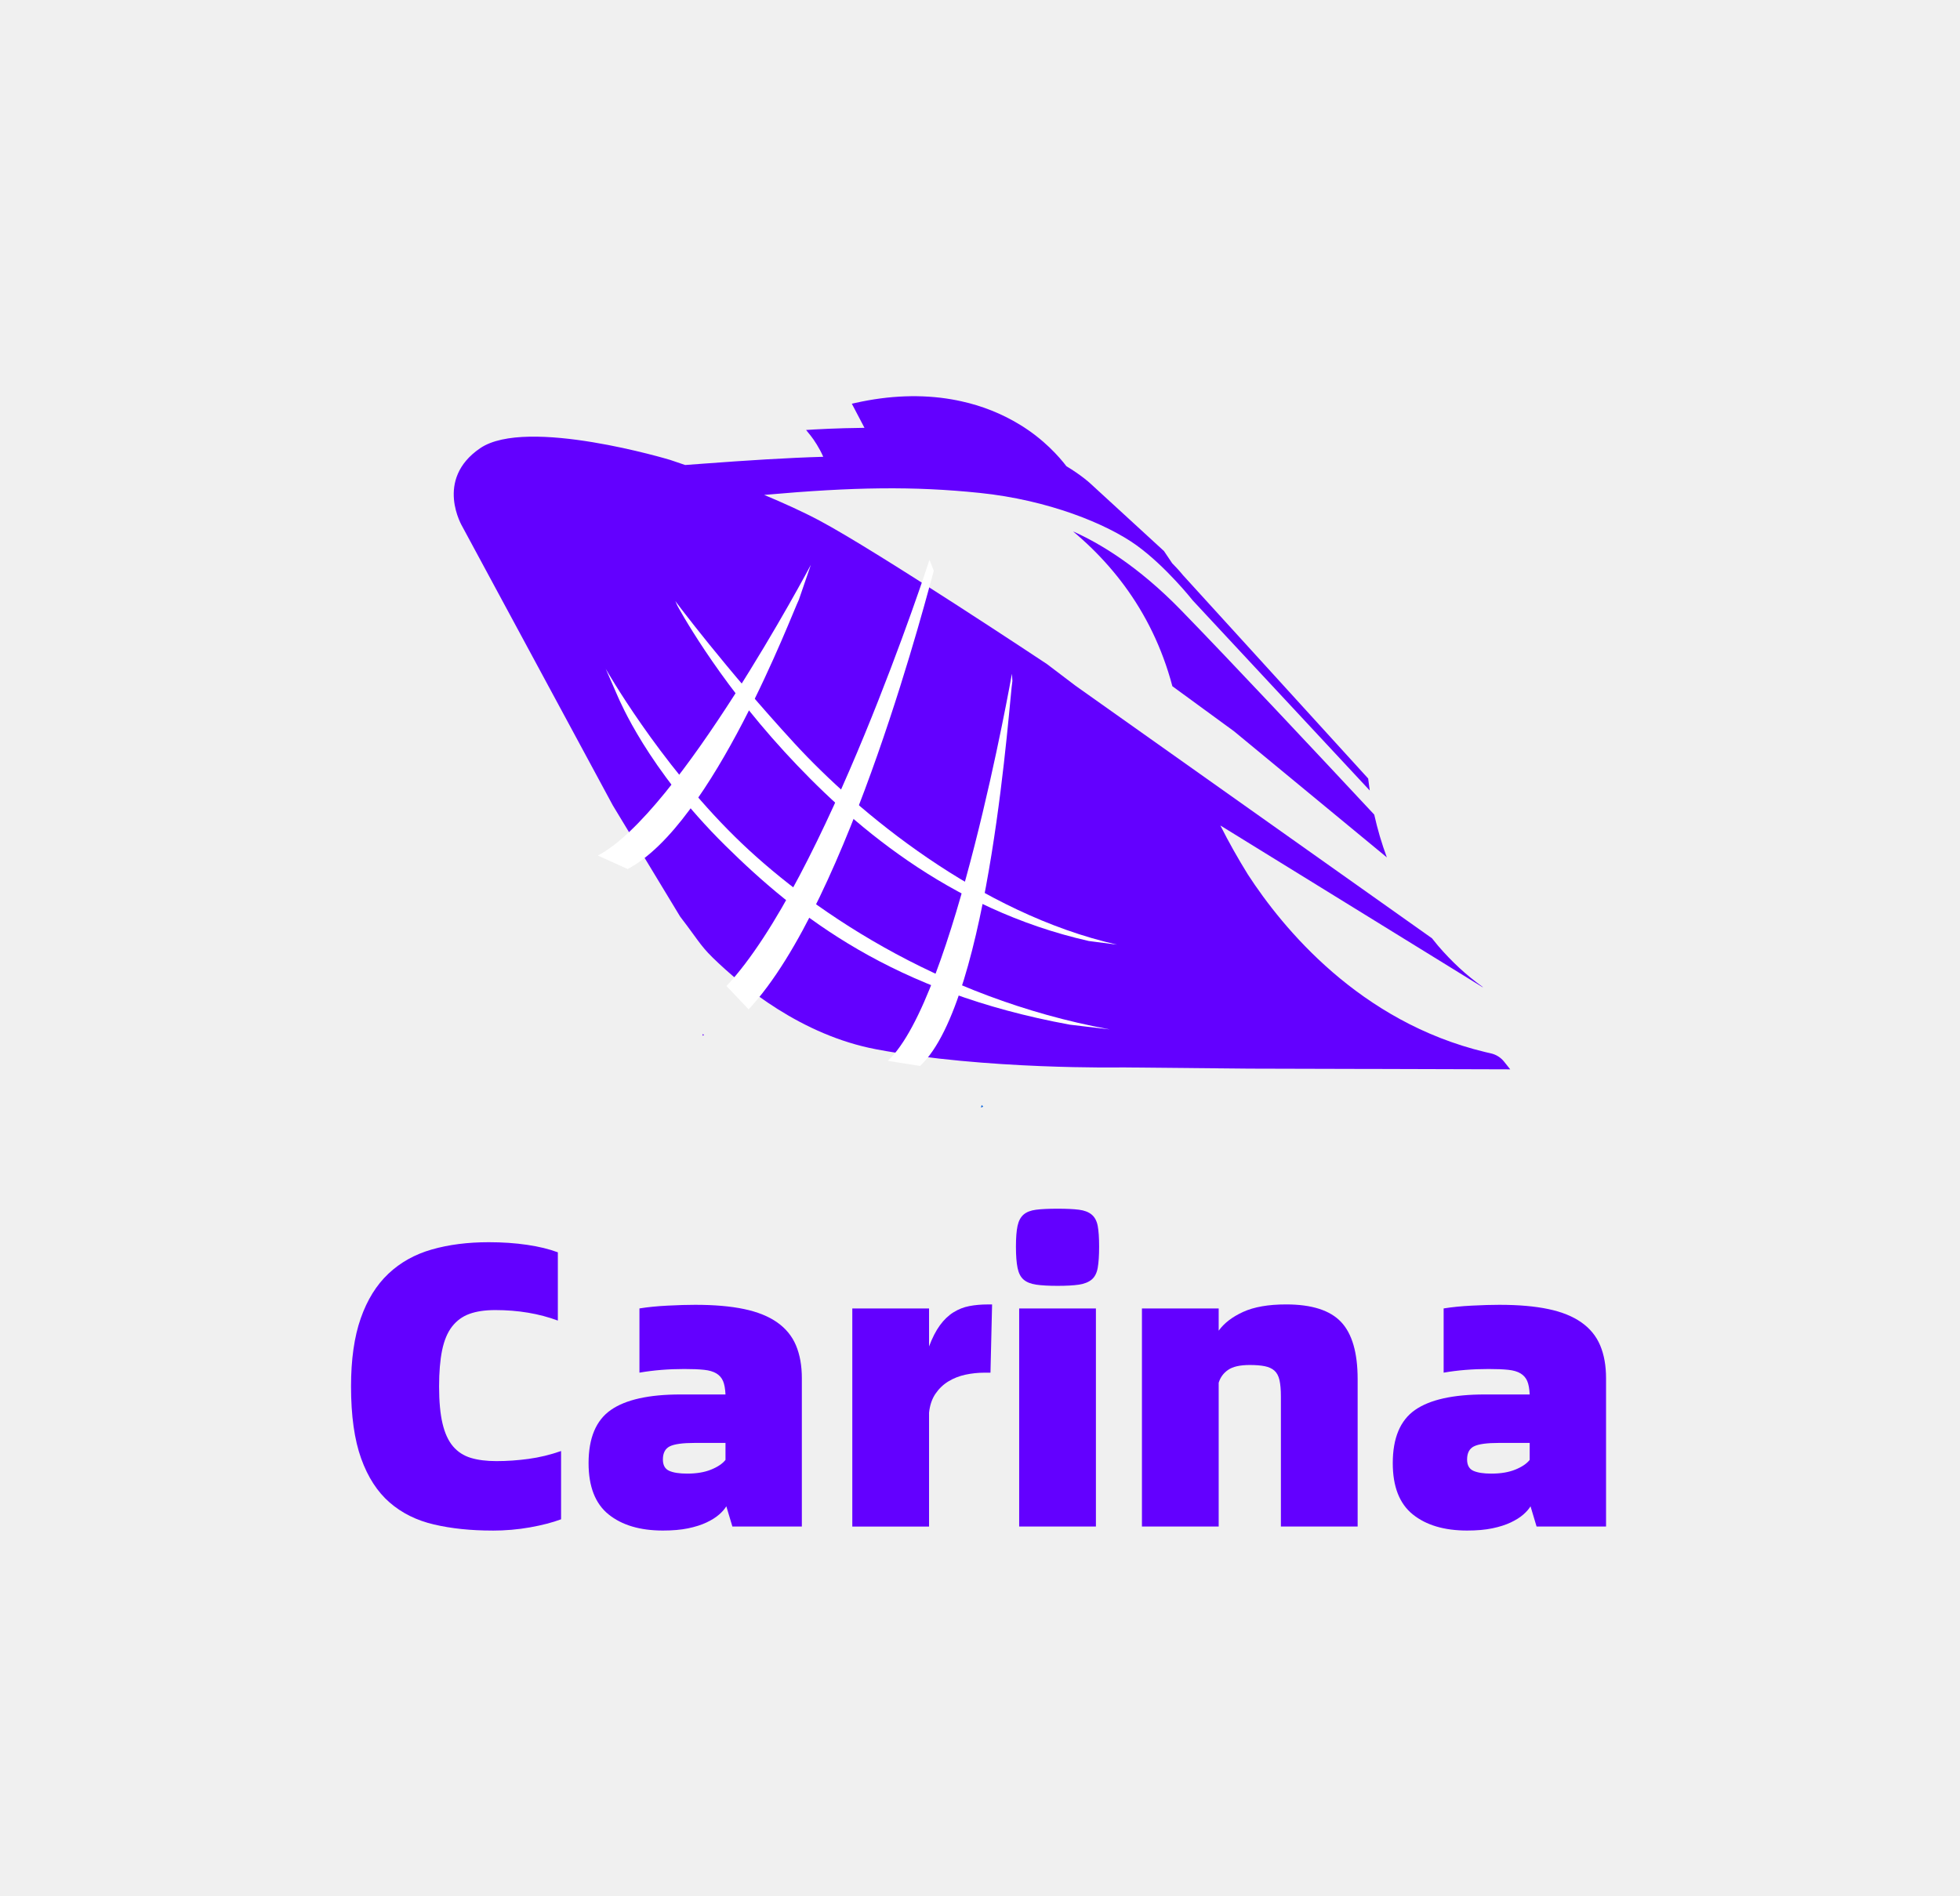
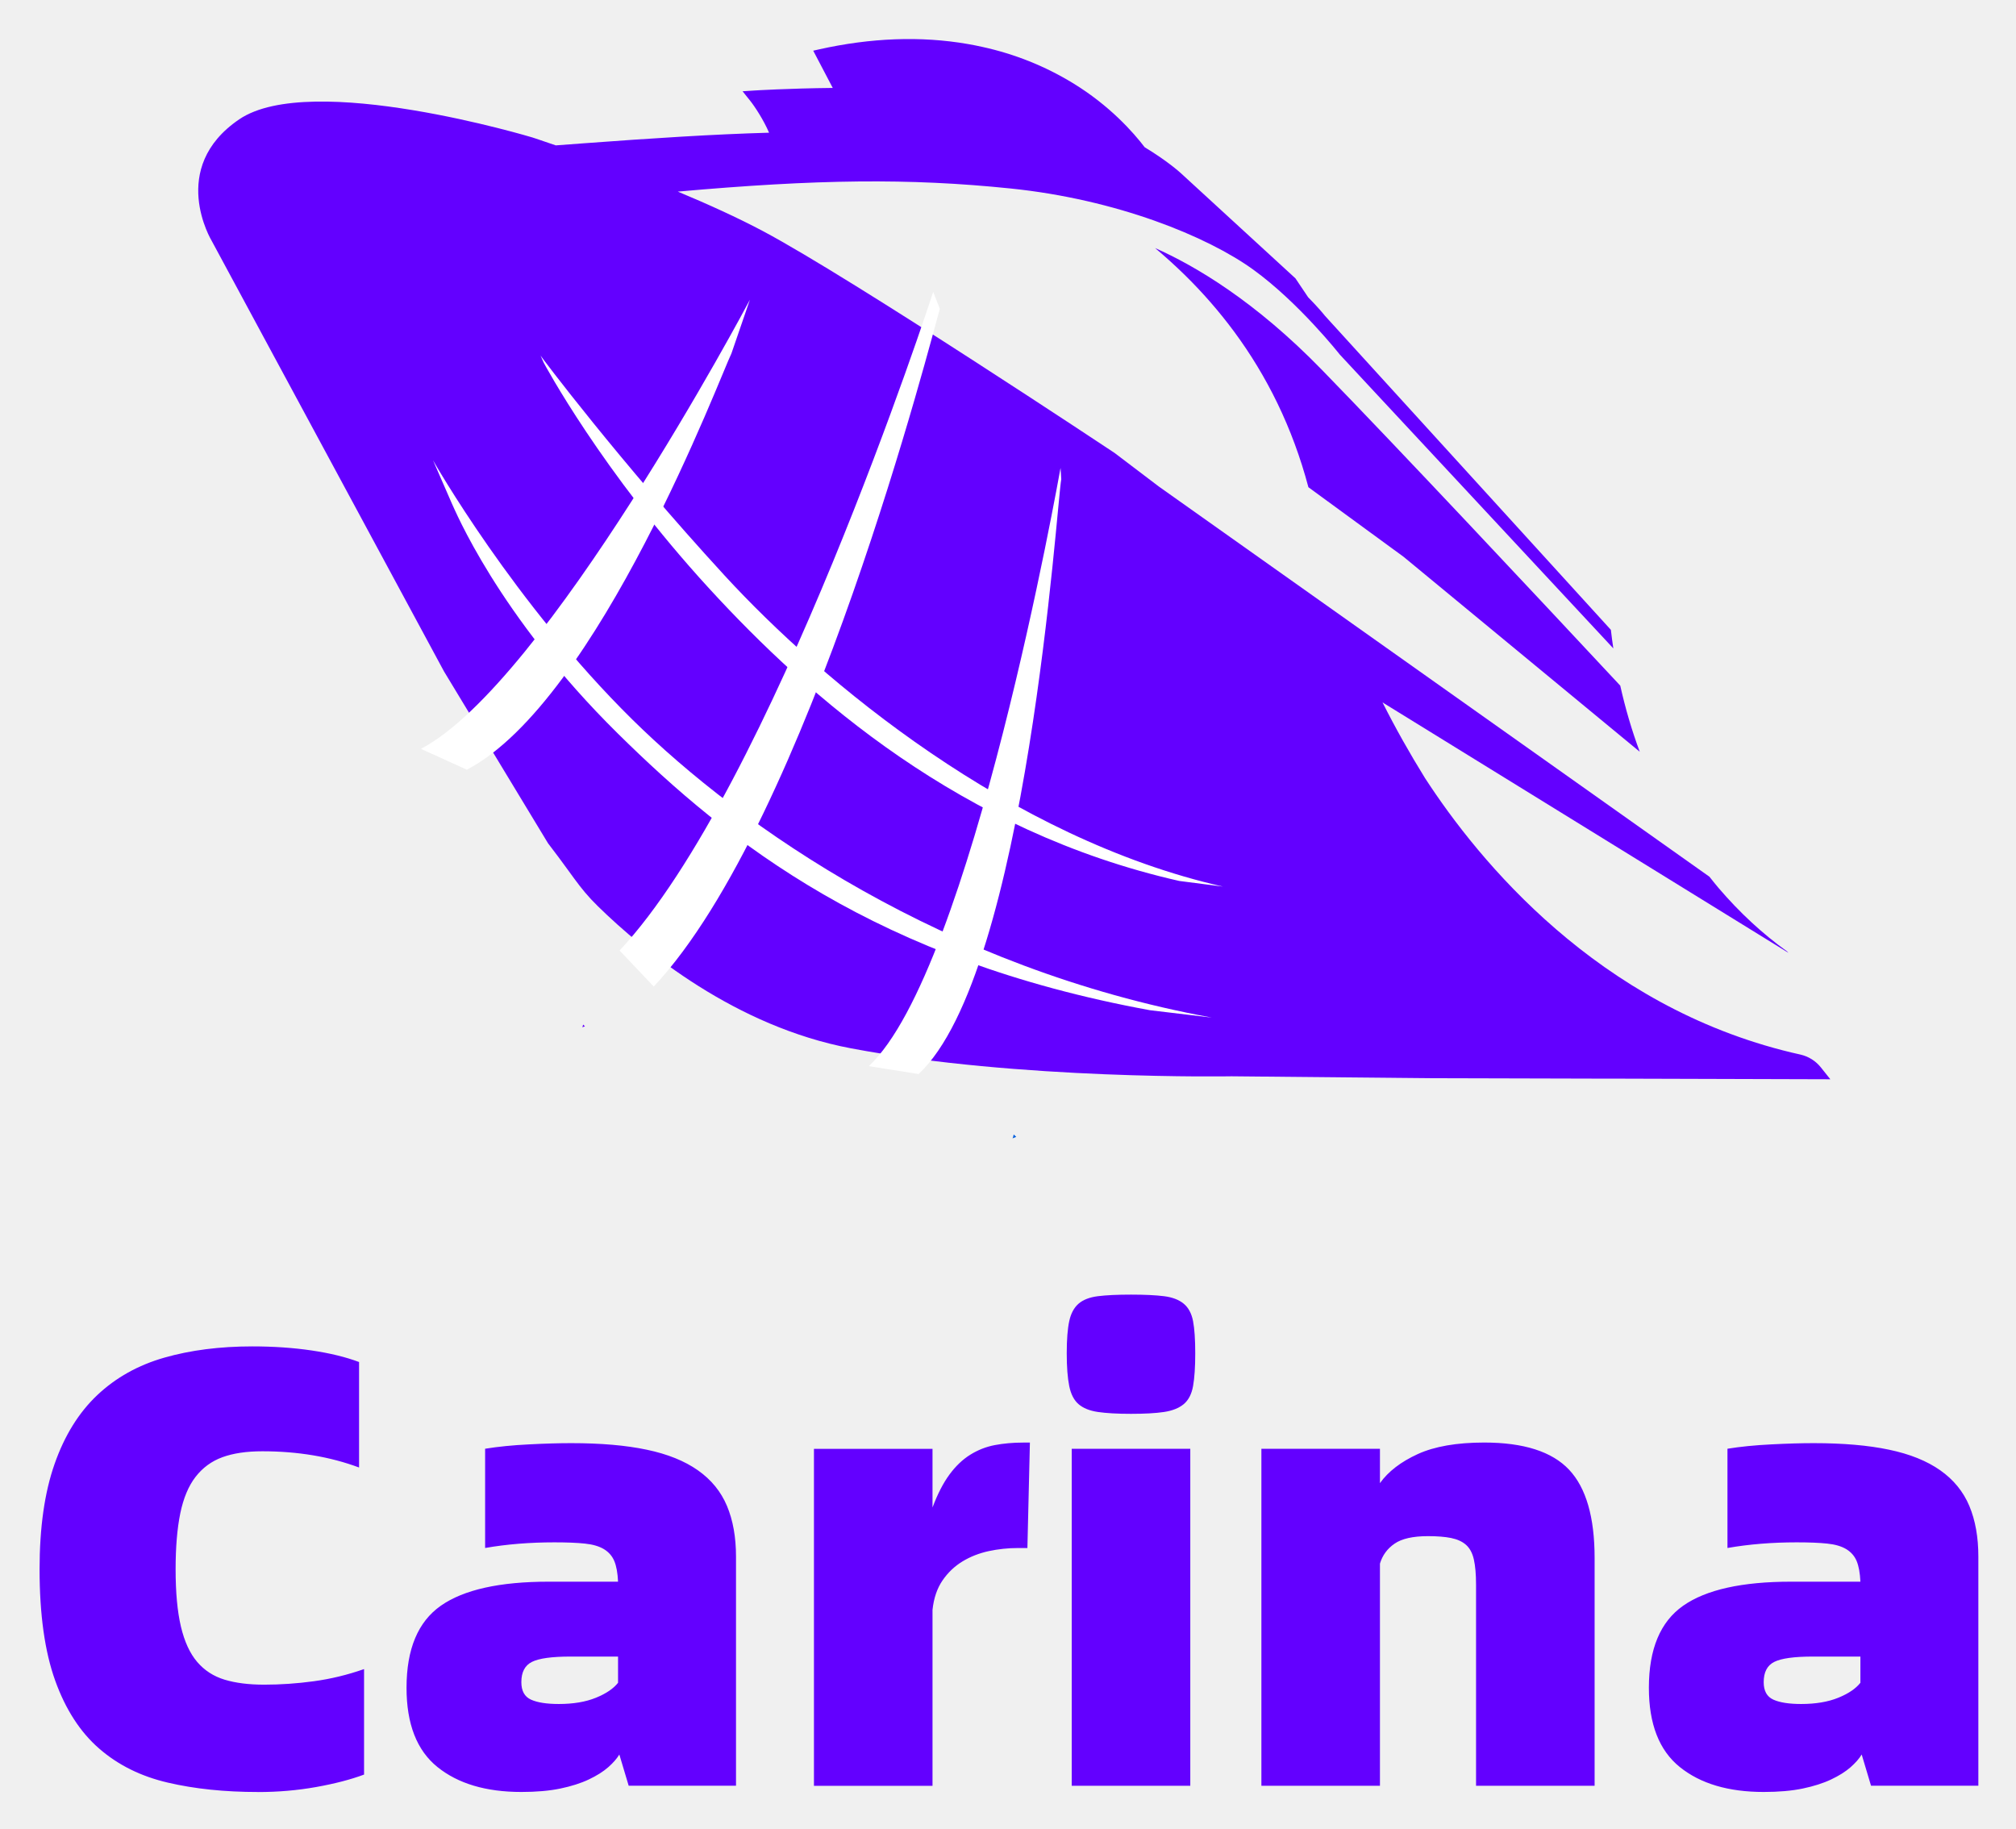
- <svg xmlns="http://www.w3.org/2000/svg" id="_层_1" viewBox="0 0 752.1 727.7">
+ <svg xmlns="http://www.w3.org/2000/svg" role="img" viewBox="124.87 142.37 500.76 454.26">
  <defs>
-     <style>.cls-1{fill:#fff;}.cls-2{fill:#6300ff;}.cls-3{fill:none;}.cls-4{fill:url(#_命名的渐变_21);}</style>
-     <linearGradient id="_命名的渐变_21" x1="376.34" y1="424.62" x2="377.3" y2="424.62" gradientTransform="matrix(1, 0, 0, 1, 0, 0)" gradientUnits="userSpaceOnUse">
+     <linearGradient id="_carina_21" x1="376.34" x2="377.3" y1="424.62" y2="424.62" gradientUnits="userSpaceOnUse">
      <stop offset="0" stop-color="#0054d4" />
      <stop offset="1" stop-color="#0069e7" />
    </linearGradient>
+     <style>.cls-1{fill:#fff}.cls-2{fill:#6300ff}.cls-3{fill:none}</style>
  </defs>
-   <path class="cls-4" d="M377.3,424.75s-.26-.26-.63-.6l-.21,.84h-.12c.06,.06,.1,.09,.1,.1l.86-.33Z" />
+   <path fill="url(#_carina_21)" d="M377.3 424.75s-.26-.26-.63-.6l-.21.84h-.12c.06.06.1.09.1.1l.86-.33z" />
+   <path d="M376.9 179.1c28.1 5.04 45.45 15.65 57.39 24.06.17.12.33.23.49.35l-18.56-15.81c-.07-.06-3.39-3.09-9.65-6.74-6.54-3.81-16.29-8.28-28.87-10.74-12.8-2.5-27.36-2.47-38.96-1.95-7.49.34-13.75.87-17.5 1.06 1.19 1.72 1.44 3.72 1.29 5.85 19.54-.28 36.76.75 54.37 3.91z" class="cls-3" />
+   <path d="M457.65 230.44c-.06-.08-10.2-12.92-21.48-21.08-11.45-8.28-33.92-17.45-60.26-20.16-25.37-2.61-48.12-2.3-82.69.77 7.39 3.08 14.85 6.46 21.26 9.87 22.29 11.87 87.23 55.04 87.23 55.04l10.99 8.34 47.88 33.93 88.89 62.99c-5.04-6.41-9.44-13.51-13.1-21.15-1.54-3.21-2.94-6.52-4.21-9.91l-58.66-48.42-23.64-17.28c-3.97-14.92-10.36-27.68-18.41-38.59-3.77-5.11-7.91-9.83-12.33-14.16-2.37-2.33-4.83-4.55-7.36-6.67 10.01 4.43 24.85 13.19 41.43 30.23 19.05 19.58 52.25 55.01 74.14 78.47-.11-.48-.22-.95-.32-1.43-.54-2.56-1-5.17-1.4-7.82l-60.94-65.45-7.01-7.54z" class="cls-3" />
+   <path d="M322.53 175.19c19.54-.28 36.76.75 54.37 3.91 28.1 5.04 45.45 15.65 57.39 24.06.17.12.33.23.49.35l-18.56-15.81c-.07-.06-3.39-3.09-9.65-6.74-6.54-3.81-16.29-8.28-28.87-10.74-12.8-2.5-27.36-2.47-38.96-1.95-7.49.34-13.75.87-17.5 1.06 1.19 1.72 1.44 3.72 1.29 5.85z" class="cls-3" />
+   <path d="M411.77 203.97c2.53 2.12 4.98 4.34 7.36 6.67 4.42 4.33 8.55 9.05 12.33 14.16 8.05 10.91 14.45 23.67 18.41 38.59l23.64 17.28 58.66 48.42c-1.97-5.29-3.58-10.78-4.84-16.42-21.89-23.46-55.08-58.89-74.14-78.47-16.58-17.04-31.42-25.79-41.43-30.23zm-142.2 193.48h-.09s.07.06.07.07l.61-.24s-.19-.18-.45-.42l-.15.59z" class="cls-2" />
+   <path d="M577.15 407.48c-1.28-1.6-3.05-2.71-5.05-3.17l-2.21-.51c-48.15-11.55-77.64-47.5-91.06-68.17-3.77-6.09-7.31-12.35-10.55-18.79l100.82 62.19-.35-.36c-6.09-4.37-11.78-9.64-16.98-15.72l-.05-.06-.05-.06c-.74-.88-1.47-1.78-2.19-2.7l-88.89-62.99-47.88-33.93-10.99-8.34s-64.95-43.17-87.23-55.04c-6.41-3.41-13.88-6.79-21.26-9.87 34.57-3.07 57.32-3.38 82.69-.77 26.34 2.71 48.8 11.88 60.26 20.16 11.28 8.16 21.42 21 21.48 21.08l7.01 7.54 60.94 65.45c-.23-1.52-.43-3.06-.61-4.61l-71.04-78.02c-.3-.38-1.68-2.08-4.16-4.59l-3.15-4.69-28.39-26.06c-.4-.37-3.47-3.13-9.06-6.51-2.77-3.63-8.64-10.33-17.87-15.95-6.93-4.22-14.45-7.22-22.45-8.97-1.22-.27-2.45-.52-3.69-.73-11.57-2-23.99-1.54-36.91 1.35l-1.41.32 4.85 9.25c-11.18.12-19.3.63-19.48.64l-2.92.19 1.83 2.28c1.15 1.43 3.36 4.77 4.75 8.01-13.83.39-28.92 1.36-46.14 2.64-2.19.16-4.48.33-6.84.51-3.61-1.25-5.78-1.96-5.78-1.96s-55.03-16.61-72.85-4.51c-17.82 12.1-6.83 30.19-6.83 30.19l15.33 28.42 2.9 5.37 39.47 73.15L261 351.83c1.96 2.54 3.44 4.56 4.69 6.28.67.92 1.27 1.74 1.84 2.52 1.83 2.48 3.38 4.42 5.9 6.88 11.55 11.28 34.23 29.84 62.8 35.24 41.91 7.92 94.54 6.95 94.54 6.95l48.66.47 41.97.11h3.68l54.43.16-2.36-2.96z" class="cls-2" />
+   <path d="M338.74 168.28c11.6-.52 26.15-.55 38.96 1.95 12.58 2.46 22.33 6.93 28.87 10.74 6.26 3.64 9.59 6.68 9.65 6.74l18.56 15.81c-.16-.12-.33-.23-.49-.35-11.94-8.41-29.29-19.02-57.39-24.06-17.61-3.16-34.83-4.19-54.37-3.91.15-2.14-.11-4.14-1.29-5.85 3.75-.18 10.01-.72 17.5-1.06z" class="cls-2" />
+   <path d="M287.25 387.4l-8.48-8.94c37.75-40.29 77.52-162.37 77.9-163.6l1.65 4.23c-1.56 5.09-32.36 127.01-71.06 168.32zm65.8 21.74l-12.38-1.96c25.61-23.92 47.37-147.28 47.63-148.58l.18 2.8c-1.09 5.4-8.43 122.52-35.43 147.74zm-112.21-75.59l-11.41-5.18c31.04-16.25 81.11-110.37 81.71-111.56l-4.59 13.36c-2.49 4.92-32.97 86.24-65.71 103.38z" class="cls-1" />
+   <path d="M410.52 393.29c-67.8-12.41-104.58-41.48-132.2-68.74-29.94-29.55-40.62-55.97-41.19-57.07l-4.7-10.78c.14.26 20.11 35.42 49.54 64.42 27.11 26.71 77.45 61.84 143.91 74l-15.36-1.83zm7.27-32.11c-54.11-12.25-91.96-45.6-116.72-72.59-26.78-29.19-41.03-55.91-41.17-56.18l-.75-1.7c.14.26 19.32 25.87 45.7 54.6 24.26 26.42 70.99 65.31 123.79 77.27l-10.85-1.4z" class="cls-1" />
  <g>
-     <g>
-       <path class="cls-3" d="M376.9,179.1c28.1,5.04,45.45,15.65,57.39,24.06,.17,.12,.33,.23,.49,.35l-18.56-15.81c-.07-.06-3.39-3.09-9.65-6.74-6.54-3.81-16.29-8.28-28.87-10.74-12.8-2.5-27.36-2.47-38.96-1.95-7.49,.34-13.75,.87-17.5,1.06,1.19,1.72,1.44,3.72,1.29,5.85,19.54-.28,36.76,.75,54.37,3.91Z" />
-       <path class="cls-3" d="M457.65,230.44c-.06-.08-10.2-12.92-21.48-21.08-11.45-8.28-33.92-17.45-60.26-20.16-25.37-2.61-48.12-2.3-82.69,.77,7.39,3.08,14.85,6.46,21.26,9.87,22.29,11.87,87.23,55.04,87.23,55.04l10.99,8.34,47.88,33.93h0l88.89,62.99c-5.04-6.41-9.44-13.51-13.1-21.15-1.54-3.21-2.94-6.52-4.21-9.91l-58.66-48.42-23.64-17.28c-3.97-14.92-10.36-27.68-18.41-38.59-3.77-5.11-7.91-9.83-12.33-14.16-2.37-2.33-4.83-4.55-7.36-6.67,10.01,4.43,24.85,13.19,41.43,30.23,19.05,19.58,52.25,55.01,74.14,78.47-.11-.48-.22-.95-.32-1.43-.54-2.56-1-5.17-1.4-7.82l-60.94-65.45-7.01-7.54Z" />
-       <path class="cls-3" d="M322.53,175.19c19.54-.28,36.76,.75,54.37,3.91,28.1,5.04,45.45,15.65,57.39,24.06,.17,.12,.33,.23,.49,.35l-18.56-15.81c-.07-.06-3.39-3.09-9.65-6.74-6.54-3.81-16.29-8.28-28.87-10.74-12.8-2.5-27.36-2.47-38.96-1.95-7.49,.34-13.75,.87-17.5,1.06,1.19,1.72,1.44,3.72,1.29,5.85Z" />
-       <path class="cls-2" d="M411.77,203.97c2.53,2.12,4.98,4.34,7.36,6.67,4.42,4.33,8.55,9.05,12.33,14.16,8.05,10.91,14.45,23.67,18.41,38.59l23.64,17.28,58.66,48.42c-1.97-5.29-3.58-10.78-4.84-16.42-21.89-23.46-55.08-58.89-74.14-78.47-16.58-17.04-31.42-25.79-41.43-30.23Z" />
-       <path class="cls-2" d="M269.57,397.45h-.09s.07,.06,.07,.07l.61-.24s-.19-.18-.45-.42l-.15,.59Z" />
-       <path class="cls-2" d="M577.15,407.48c-1.28-1.6-3.05-2.71-5.05-3.17l-2.21-.51c-48.15-11.55-77.64-47.5-91.06-68.17-3.77-6.09-7.31-12.35-10.55-18.79l100.82,62.19-.35-.36c-6.09-4.37-11.78-9.64-16.98-15.72l-.05-.06-.05-.06c-.74-.88-1.47-1.78-2.19-2.7l-88.89-62.99h0l-47.88-33.93-10.99-8.34s-64.95-43.17-87.23-55.04c-6.41-3.41-13.88-6.79-21.26-9.87,34.57-3.07,57.32-3.38,82.69-.77,26.34,2.71,48.8,11.88,60.26,20.16,11.28,8.16,21.42,21,21.48,21.08l7.01,7.54,60.94,65.45c-.23-1.52-.43-3.06-.61-4.61l-71.04-78.02c-.3-.38-1.68-2.08-4.16-4.59l-3.15-4.69-28.39-26.06c-.4-.37-3.47-3.13-9.06-6.51-2.77-3.63-8.64-10.33-17.87-15.95-6.93-4.22-14.45-7.22-22.45-8.97-1.22-.27-2.45-.52-3.69-.73-11.57-2-23.99-1.54-36.91,1.35l-1.41,.32,4.85,9.25c-11.18,.12-19.3,.63-19.48,.64l-2.92,.19,1.83,2.28c1.15,1.43,3.36,4.77,4.75,8.01-13.83,.39-28.92,1.36-46.14,2.64-2.19,.16-4.48,.33-6.84,.51-3.61-1.25-5.78-1.96-5.78-1.96,0,0-55.03-16.61-72.85-4.51-17.82,12.1-6.83,30.19-6.83,30.19l15.33,28.42h0l2.9,5.37h0l39.47,73.15,25.84,42.69c1.96,2.54,3.44,4.56,4.69,6.28,.67,.92,1.27,1.74,1.84,2.52,1.83,2.48,3.38,4.42,5.9,6.88,11.55,11.28,34.23,29.84,62.8,35.24,41.91,7.92,94.54,6.95,94.54,6.95l48.66,.47,41.97,.11h3.68l54.43,.16h0l-2.36-2.96Z" />
-       <path class="cls-2" d="M338.74,168.28c11.6-.52,26.15-.55,38.96,1.95,12.58,2.46,22.33,6.93,28.87,10.74,6.26,3.64,9.59,6.68,9.65,6.74l18.56,15.81c-.16-.12-.33-.23-.49-.35-11.94-8.41-29.29-19.02-57.39-24.06-17.61-3.16-34.83-4.19-54.37-3.91,.15-2.14-.11-4.14-1.29-5.85,3.75-.18,10.01-.72,17.5-1.06Z" />
-       <path class="cls-1" d="M287.25,387.4l-8.48-8.94c37.75-40.29,77.52-162.37,77.9-163.6l1.65,4.23c-1.56,5.09-32.36,127.01-71.06,168.32Z" />
-       <path class="cls-1" d="M353.05,409.14l-12.38-1.96c25.61-23.92,47.37-147.28,47.63-148.58l.18,2.8c-1.09,5.4-8.43,122.52-35.43,147.74Z" />
-       <path class="cls-1" d="M240.84,333.55l-11.41-5.18c31.04-16.25,81.11-110.37,81.71-111.56l-4.59,13.36c-2.49,4.92-32.97,86.24-65.71,103.38Z" />
-     </g>
-     <path class="cls-1" d="M410.52,393.29c-67.8-12.41-104.58-41.48-132.2-68.74-29.94-29.55-40.62-55.97-41.19-57.07l-4.7-10.78c.14,.26,20.11,35.42,49.54,64.42,27.11,26.71,77.45,61.84,143.91,74l-15.36-1.83Z" />
-     <path class="cls-1" d="M417.79,361.18c-54.11-12.25-91.96-45.6-116.72-72.59-26.78-29.19-41.03-55.91-41.17-56.18l-.75-1.7c.14,.26,19.32,25.87,45.7,54.6,24.26,26.42,70.99,65.31,123.79,77.27l-10.85-1.4Z" />
-   </g>
-   <g>
-     <path class="cls-2" d="M188.96,587.47c-8.27,0-15.73-.77-22.4-2.33-6.67-1.55-12.35-4.36-17.05-8.45-4.7-4.08-8.35-9.71-10.93-16.89-2.58-7.18-3.88-16.4-3.88-27.67,0-10.33,1.24-19.04,3.72-26.12,2.48-7.08,6.02-12.79,10.62-17.13,4.6-4.34,10.15-7.44,16.66-9.3s13.79-2.79,21.85-2.79c5.27,0,10.18,.34,14.73,1.01,4.55,.67,8.47,1.63,11.78,2.87v26.2c-7.23-2.69-15.24-4.03-24.02-4.03-3.93,0-7.23,.49-9.92,1.47-2.69,.98-4.91,2.61-6.67,4.88-1.76,2.27-3.02,5.3-3.8,9.07-.77,3.77-1.16,8.4-1.16,13.87,0,5.79,.44,10.54,1.32,14.26,.88,3.72,2.22,6.64,4.03,8.76,1.81,2.12,4.08,3.59,6.82,4.42,2.74,.83,6.02,1.24,9.84,1.24,4.03,0,8.14-.28,12.32-.85,4.19-.57,8.34-1.57,12.48-3.02v26.2c-3.31,1.24-7.29,2.27-11.93,3.1-4.65,.83-9.46,1.24-14.42,1.24Z" />
-     <path class="cls-2" d="M266.77,500.82c7.34,0,13.59,.54,18.75,1.63,5.17,1.08,9.4,2.79,12.71,5.12,3.31,2.33,5.71,5.27,7.21,8.83,1.5,3.57,2.25,7.78,2.25,12.63v56.88h-26.66l-2.32-7.75c-.62,1.03-1.55,2.09-2.79,3.18-1.24,1.08-2.84,2.09-4.81,3.02-1.96,.93-4.32,1.68-7.05,2.25-2.74,.57-5.97,.85-9.69,.85-8.78,0-15.73-2.07-20.85-6.2-5.12-4.13-7.67-10.69-7.67-19.68,0-9.61,2.84-16.4,8.52-20.38,5.68-3.98,14.62-5.97,26.81-5.97h17.21c-.1-2.17-.41-3.88-.93-5.12-.52-1.24-1.37-2.22-2.56-2.95-1.19-.72-2.77-1.19-4.73-1.39-1.96-.21-4.5-.31-7.59-.31-6.1,0-11.83,.46-17.21,1.4v-24.65c3.2-.52,6.82-.88,10.85-1.08,4.03-.21,7.54-.31,10.54-.31Zm-3.1,64.79c3.62,0,6.69-.52,9.22-1.55,2.53-1.03,4.36-2.27,5.5-3.72v-6.51h-11.78c-4.65,0-7.85,.44-9.61,1.32-1.76,.88-2.63,2.56-2.63,5.04,0,2.17,.8,3.62,2.4,4.34,1.6,.72,3.9,1.08,6.9,1.08Z" />
-     <path class="cls-2" d="M380.69,500.67l-.62,26.2h-2.33c-2.48,0-4.91,.26-7.29,.77-2.38,.52-4.55,1.37-6.51,2.56-1.96,1.19-3.62,2.77-4.96,4.73-1.34,1.96-2.17,4.39-2.48,7.29v43.71h-29.45v-83.7h29.45v14.57c1.24-3.31,2.63-6.02,4.18-8.14,1.55-2.12,3.28-3.77,5.19-4.96,1.91-1.19,3.95-1.99,6.12-2.4,2.17-.41,4.5-.62,6.98-.62h1.71Z" />
-     <path class="cls-2" d="M405.8,493.54c-3.41,0-6.15-.16-8.21-.46-2.07-.31-3.67-.95-4.81-1.94-1.14-.98-1.91-2.48-2.32-4.5-.41-2.02-.62-4.73-.62-8.14s.21-6.07,.62-7.98c.41-1.91,1.19-3.36,2.32-4.34,1.14-.98,2.74-1.6,4.81-1.86,2.07-.26,4.8-.39,8.21-.39s6.15,.13,8.21,.39c2.07,.26,3.69,.88,4.88,1.86,1.19,.98,1.96,2.43,2.33,4.34,.36,1.91,.54,4.57,.54,7.98s-.18,6.12-.54,8.14c-.36,2.01-1.14,3.51-2.33,4.5-1.19,.98-2.82,1.63-4.88,1.94-2.07,.31-4.8,.46-8.21,.46Zm-14.72,8.68h29.45v83.7h-29.45v-83.7Z" />
-     <path class="cls-2" d="M493.53,500.67c9.82,0,16.84,2.25,21.08,6.74,4.24,4.5,6.35,11.81,6.35,21.93v56.58h-29.45v-49.91c0-2.58-.18-4.67-.54-6.28-.36-1.6-1.01-2.81-1.94-3.64-.93-.83-2.17-1.39-3.72-1.71-1.55-.31-3.46-.46-5.74-.46-3.72,0-6.49,.62-8.29,1.86-1.81,1.24-3.02,2.89-3.64,4.96v55.18h-29.45v-83.7h29.45v8.53c2.07-2.89,5.19-5.29,9.38-7.21,4.19-1.91,9.69-2.87,16.51-2.87Z" />
-     <path class="cls-2" d="M575.36,500.82c7.34,0,13.59,.54,18.75,1.63,5.17,1.08,9.4,2.79,12.71,5.12,3.31,2.33,5.71,5.27,7.21,8.83,1.5,3.57,2.25,7.78,2.25,12.63v56.88h-26.66l-2.32-7.75c-.62,1.03-1.55,2.09-2.79,3.18-1.24,1.08-2.84,2.09-4.81,3.02-1.96,.93-4.32,1.68-7.05,2.25-2.74,.57-5.97,.85-9.69,.85-8.78,0-15.73-2.07-20.85-6.2-5.12-4.13-7.67-10.69-7.67-19.68,0-9.61,2.84-16.4,8.52-20.38,5.68-3.98,14.62-5.97,26.81-5.97h17.21c-.1-2.17-.41-3.88-.93-5.12-.52-1.24-1.37-2.22-2.56-2.95-1.19-.72-2.77-1.19-4.73-1.39-1.96-.21-4.5-.31-7.59-.31-6.1,0-11.83,.46-17.21,1.4v-24.65c3.2-.52,6.82-.88,10.85-1.08,4.03-.21,7.54-.31,10.54-.31Zm-3.1,64.79c3.62,0,6.69-.52,9.22-1.55,2.53-1.03,4.36-2.27,5.5-3.72v-6.51h-11.78c-4.65,0-7.85,.44-9.61,1.32-1.76,.88-2.63,2.56-2.63,5.04,0,2.17,.8,3.62,2.4,4.34,1.6,.72,3.9,1.08,6.9,1.08Z" />
+     <path d="M188.96 587.47c-8.27 0-15.73-.77-22.4-2.33-6.67-1.55-12.35-4.36-17.05-8.45-4.7-4.08-8.35-9.71-10.93-16.89s-3.88-16.4-3.88-27.67c0-10.33 1.24-19.04 3.72-26.12 2.48-7.08 6.02-12.79 10.62-17.13s10.15-7.44 16.66-9.3 13.79-2.79 21.85-2.79c5.27 0 10.18.34 14.73 1.01 4.55.67 8.47 1.63 11.78 2.87v26.2c-7.23-2.69-15.24-4.03-24.02-4.03-3.93 0-7.23.49-9.92 1.47-2.69.98-4.91 2.61-6.67 4.88-1.76 2.27-3.02 5.3-3.8 9.07-.77 3.77-1.16 8.4-1.16 13.87 0 5.79.44 10.54 1.32 14.26.88 3.72 2.22 6.64 4.03 8.76s4.08 3.59 6.82 4.42c2.74.83 6.02 1.24 9.84 1.24 4.03 0 8.14-.28 12.32-.85 4.19-.57 8.34-1.57 12.48-3.02v26.2c-3.31 1.24-7.29 2.27-11.93 3.1-4.65.83-9.46 1.24-14.42 1.24zm77.81-86.65c7.34 0 13.59.54 18.75 1.63 5.17 1.08 9.4 2.79 12.71 5.12 3.31 2.33 5.71 5.27 7.21 8.83 1.5 3.57 2.25 7.78 2.25 12.63v56.88h-26.66l-2.32-7.75c-.62 1.03-1.55 2.09-2.79 3.18-1.24 1.08-2.84 2.09-4.81 3.02-1.96.93-4.32 1.68-7.05 2.25-2.74.57-5.97.85-9.69.85-8.78 0-15.73-2.07-20.85-6.2-5.12-4.13-7.67-10.69-7.67-19.68 0-9.61 2.84-16.4 8.52-20.38 5.68-3.98 14.62-5.97 26.81-5.97h17.21c-.1-2.17-.41-3.88-.93-5.12-.52-1.24-1.37-2.22-2.56-2.95-1.19-.72-2.77-1.19-4.73-1.39-1.96-.21-4.5-.31-7.59-.31-6.1 0-11.83.46-17.21 1.4v-24.65c3.2-.52 6.82-.88 10.85-1.08 4.03-.21 7.54-.31 10.54-.31zm-3.1 64.79c3.62 0 6.69-.52 9.22-1.55 2.53-1.03 4.36-2.27 5.5-3.72v-6.51h-11.78c-4.65 0-7.85.44-9.61 1.32-1.76.88-2.63 2.56-2.63 5.04 0 2.17.8 3.62 2.4 4.34 1.6.72 3.9 1.08 6.9 1.08zm117.02-64.94l-.62 26.2h-2.33c-2.48 0-4.91.26-7.29.77-2.38.52-4.55 1.37-6.51 2.56s-3.62 2.77-4.96 4.73c-1.34 1.96-2.17 4.39-2.48 7.29v43.71h-29.45v-83.7h29.45v14.57c1.24-3.31 2.63-6.02 4.18-8.14 1.55-2.12 3.28-3.77 5.19-4.96 1.91-1.19 3.95-1.99 6.12-2.4 2.17-.41 4.5-.62 6.98-.62h1.71zm25.11-7.13c-3.41 0-6.15-.16-8.21-.46-2.07-.31-3.67-.95-4.81-1.94-1.14-.98-1.91-2.48-2.32-4.5-.41-2.02-.62-4.73-.62-8.14s.21-6.07.62-7.98c.41-1.91 1.19-3.36 2.32-4.34 1.14-.98 2.74-1.6 4.81-1.86 2.07-.26 4.8-.39 8.21-.39s6.15.13 8.21.39c2.07.26 3.69.88 4.88 1.86 1.19.98 1.96 2.43 2.33 4.34.36 1.91.54 4.57.54 7.98s-.18 6.12-.54 8.14c-.36 2.01-1.14 3.51-2.33 4.5-1.19.98-2.82 1.63-4.88 1.94-2.07.31-4.8.46-8.21.46zm-14.72 8.68h29.45v83.7h-29.45v-83.7zm102.45-1.55c9.82 0 16.84 2.25 21.08 6.74 4.24 4.5 6.35 11.81 6.35 21.93v56.58h-29.45v-49.91c0-2.58-.18-4.67-.54-6.28-.36-1.6-1.01-2.81-1.94-3.64-.93-.83-2.17-1.39-3.72-1.71-1.55-.31-3.46-.46-5.74-.46-3.72 0-6.49.62-8.29 1.86-1.81 1.24-3.02 2.89-3.64 4.96v55.18h-29.45v-83.7h29.45v8.53c2.07-2.89 5.19-5.29 9.38-7.21 4.19-1.91 9.69-2.87 16.51-2.87zm81.83.15c7.34 0 13.59.54 18.75 1.63 5.17 1.08 9.4 2.79 12.71 5.12 3.31 2.33 5.71 5.27 7.21 8.83 1.5 3.57 2.25 7.78 2.25 12.63v56.88h-26.66l-2.32-7.75c-.62 1.03-1.55 2.09-2.79 3.18-1.24 1.08-2.84 2.09-4.81 3.02-1.96.93-4.32 1.68-7.05 2.25-2.74.57-5.97.85-9.69.85-8.78 0-15.73-2.07-20.85-6.2-5.12-4.13-7.67-10.69-7.67-19.68 0-9.61 2.84-16.4 8.52-20.38 5.68-3.98 14.62-5.97 26.81-5.97h17.21c-.1-2.17-.41-3.88-.93-5.12-.52-1.24-1.37-2.22-2.56-2.95-1.19-.72-2.77-1.19-4.73-1.39-1.96-.21-4.5-.31-7.59-.31-6.1 0-11.83.46-17.21 1.4v-24.65c3.2-.52 6.82-.88 10.85-1.08 4.03-.21 7.54-.31 10.54-.31zm-3.1 64.79c3.62 0 6.69-.52 9.22-1.55 2.53-1.03 4.36-2.27 5.5-3.72v-6.51H575.2c-4.65 0-7.85.44-9.61 1.32-1.76.88-2.63 2.56-2.63 5.04 0 2.17.8 3.62 2.4 4.34 1.6.72 3.9 1.08 6.9 1.08z" class="cls-2" />
  </g>
</svg>
